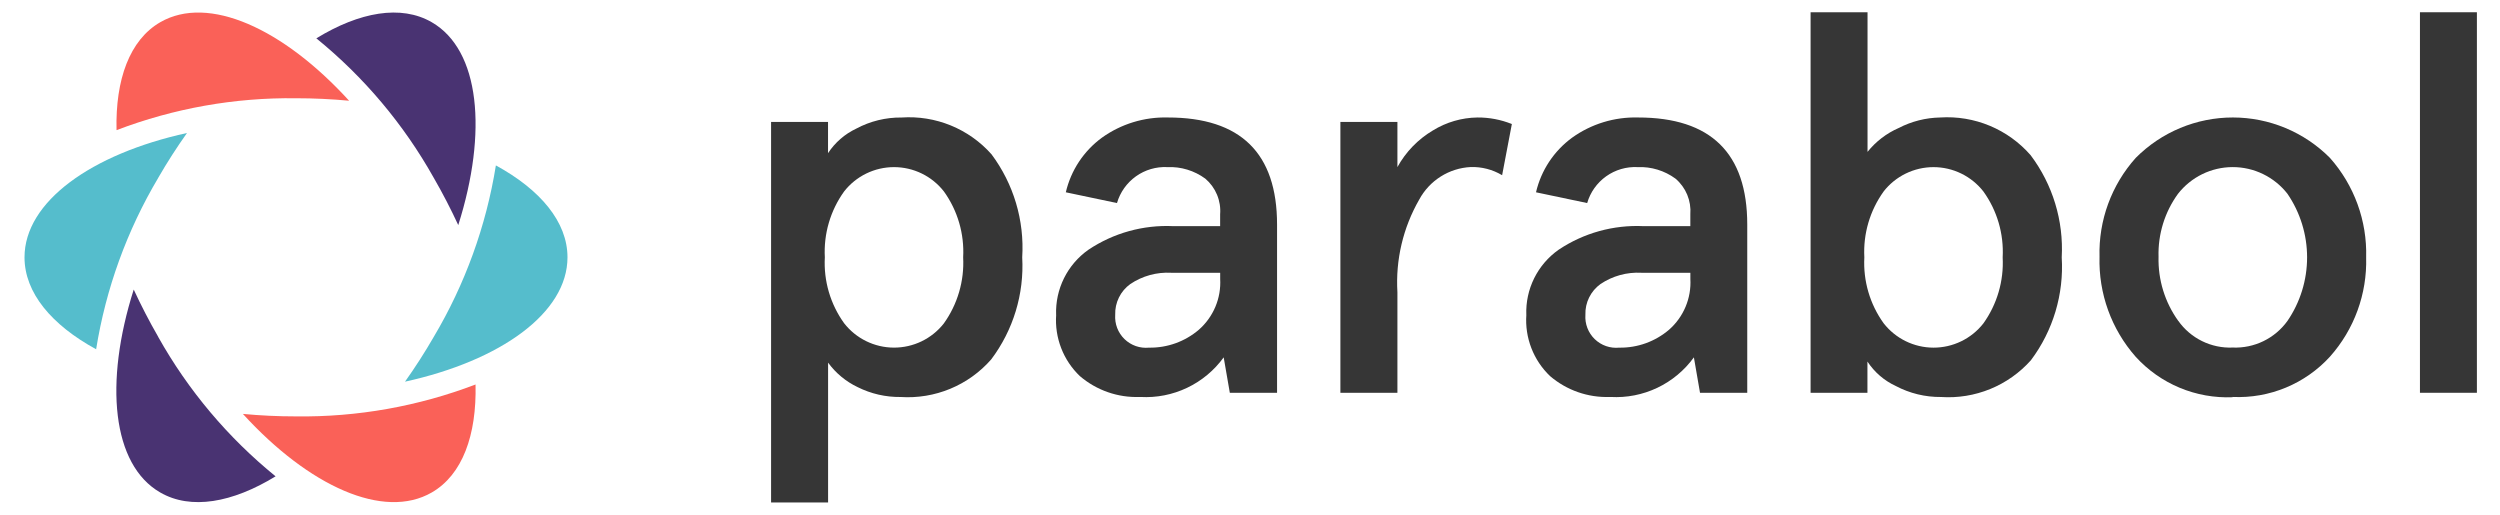
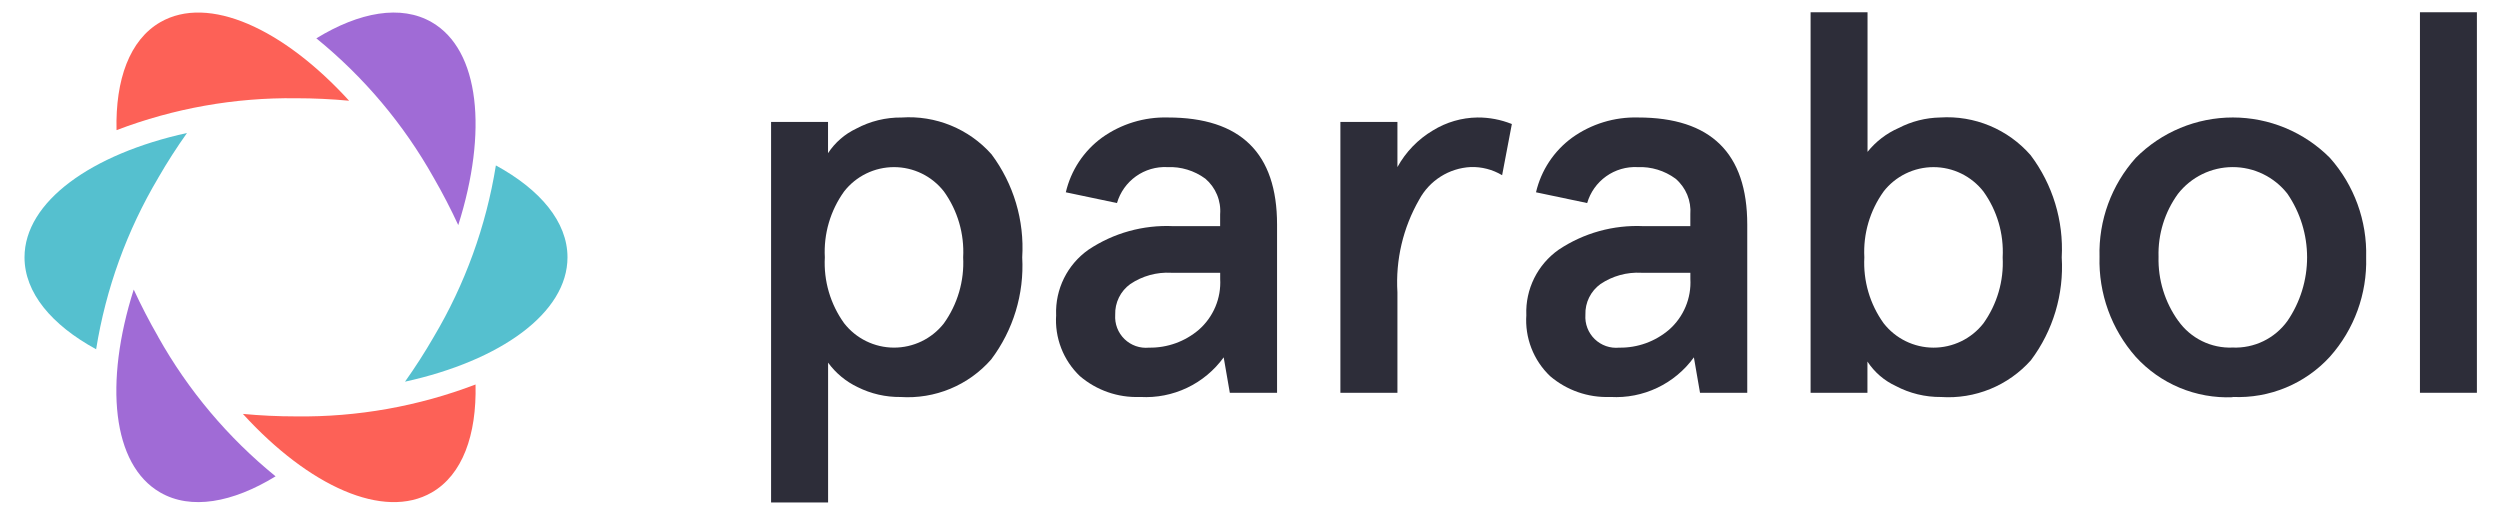
<svg xmlns="http://www.w3.org/2000/svg" width="204" height="42" viewBox="0 0 204 42" fill="none">
-   <path d="M62.92 41V9.95H67.567V12.499C68.134 11.633 68.929 10.941 69.864 10.499C71.003 9.887 72.279 9.574 73.573 9.589C74.943 9.496 76.316 9.718 77.587 10.238C78.859 10.758 79.994 11.562 80.906 12.589C82.712 15.007 83.6 17.987 83.413 20.999C83.58 23.989 82.681 26.942 80.878 29.333C79.963 30.376 78.821 31.194 77.54 31.725C76.258 32.256 74.872 32.485 73.487 32.395C72.273 32.409 71.074 32.134 69.987 31.591C69.028 31.136 68.198 30.449 67.572 29.591V41H62.92ZM68.879 15.624C67.758 17.184 67.203 19.081 67.306 20.999C67.202 22.918 67.757 24.814 68.879 26.374C69.361 26.993 69.977 27.493 70.681 27.838C71.384 28.183 72.158 28.364 72.941 28.366C73.725 28.368 74.499 28.192 75.205 27.851C75.911 27.509 76.529 27.012 77.014 26.396C78.138 24.828 78.695 22.925 78.594 20.999C78.698 19.081 78.144 17.185 77.024 15.624C76.541 15.005 75.923 14.504 75.218 14.16C74.512 13.816 73.737 13.637 72.952 13.637C72.166 13.637 71.392 13.816 70.686 14.16C69.98 14.504 69.362 15.005 68.879 15.624" fill="#363636" />
-   <path d="M86.179 25.691C86.142 24.657 86.363 23.629 86.823 22.702C87.283 21.775 87.967 20.977 88.813 20.381C90.859 19.011 93.292 18.336 95.751 18.454H99.563V17.491C99.607 16.944 99.52 16.395 99.309 15.888C99.099 15.382 98.771 14.932 98.353 14.577C97.458 13.921 96.367 13.589 95.258 13.636C94.343 13.591 93.439 13.856 92.693 14.388C91.947 14.921 91.402 15.689 91.146 16.569L86.971 15.691C87.388 13.901 88.432 12.321 89.915 11.236C91.482 10.113 93.373 9.534 95.3 9.587C101.239 9.587 104.208 12.499 104.208 18.324V32.05H100.353L99.853 29.16C99.082 30.225 98.055 31.08 96.867 31.645C95.679 32.21 94.368 32.468 93.055 32.393H92.991C91.212 32.456 89.473 31.848 88.119 30.691C87.449 30.052 86.927 29.272 86.593 28.407C86.258 27.543 86.118 26.616 86.183 25.691H86.179ZM91.001 25.691C90.976 26.056 91.031 26.423 91.162 26.765C91.293 27.107 91.498 27.416 91.76 27.671C92.023 27.926 92.339 28.12 92.685 28.241C93.031 28.361 93.399 28.404 93.763 28.368C95.253 28.392 96.7 27.87 97.832 26.901C98.416 26.387 98.876 25.747 99.177 25.029C99.478 24.312 99.611 23.535 99.567 22.758V22.258H95.566C94.385 22.194 93.215 22.517 92.233 23.178C91.838 23.461 91.519 23.838 91.305 24.274C91.09 24.71 90.986 25.192 91.001 25.678" fill="#363636" />
-   <path d="M109.376 32.05V9.95H114.029V13.634C114.71 12.398 115.708 11.367 116.921 10.647C118.016 9.97 119.274 9.604 120.561 9.587C121.523 9.58 122.476 9.762 123.367 10.122L122.573 14.297C121.799 13.834 120.907 13.602 120.005 13.631C119.136 13.675 118.293 13.942 117.558 14.408C116.823 14.873 116.22 15.52 115.808 16.286C114.489 18.579 113.871 21.209 114.029 23.849V32.05H109.376Z" fill="#363636" />
-   <path d="M124.547 25.691C124.509 24.657 124.73 23.629 125.19 22.702C125.65 21.775 126.334 20.977 127.18 20.381C129.227 19.011 131.659 18.336 134.119 18.454H137.931V17.491C137.974 16.944 137.887 16.395 137.677 15.888C137.466 15.382 137.139 14.932 136.721 14.577C135.826 13.921 134.734 13.589 133.626 13.636C132.71 13.591 131.806 13.856 131.06 14.388C130.314 14.921 129.769 15.689 129.514 16.569L125.338 15.691C125.755 13.901 126.8 12.321 128.282 11.236C129.849 10.113 131.74 9.534 133.667 9.587C139.606 9.587 142.576 12.499 142.576 18.324V32.05H138.721L138.221 29.16C137.45 30.225 136.423 31.08 135.235 31.645C134.047 32.21 132.736 32.468 131.422 32.393H131.359C129.579 32.455 127.841 31.848 126.487 30.691C125.816 30.052 125.295 29.272 124.96 28.407C124.625 27.543 124.485 26.616 124.55 25.691H124.547ZM129.369 25.691C129.344 26.056 129.398 26.423 129.53 26.765C129.661 27.107 129.865 27.416 130.128 27.671C130.391 27.926 130.706 28.12 131.052 28.241C131.398 28.361 131.766 28.404 132.13 28.368C133.62 28.392 135.067 27.87 136.199 26.901C136.784 26.387 137.244 25.747 137.544 25.029C137.845 24.312 137.978 23.535 137.934 22.758V22.258H133.934C132.752 22.194 131.582 22.517 130.6 23.178C130.206 23.461 129.887 23.838 129.672 24.274C129.457 24.71 129.353 25.192 129.369 25.678" fill="#363636" />
-   <path d="M147.744 32.051V1H152.391V12.392C153.069 11.546 153.942 10.878 154.935 10.444C155.98 9.903 157.136 9.61 158.313 9.587C159.699 9.498 161.086 9.729 162.368 10.264C163.649 10.798 164.79 11.62 165.702 12.667C167.502 15.06 168.4 18.011 168.237 21.001C168.422 24.008 167.531 26.984 165.723 29.395C164.81 30.42 163.675 31.223 162.404 31.743C161.133 32.263 159.76 32.486 158.39 32.395C157.101 32.407 155.83 32.098 154.691 31.495C153.751 31.06 152.951 30.37 152.383 29.503V32.051H147.744ZM153.703 15.627C152.582 17.187 152.027 19.083 152.13 21.001C152.027 22.919 152.582 24.816 153.703 26.376C154.185 26.994 154.801 27.495 155.505 27.84C156.208 28.185 156.982 28.366 157.765 28.368C158.549 28.37 159.323 28.194 160.029 27.852C160.735 27.511 161.353 27.014 161.838 26.398C162.962 24.83 163.519 22.927 163.418 21.001C163.521 19.082 162.967 17.186 161.847 15.626C161.363 15.007 160.745 14.506 160.04 14.162C159.334 13.817 158.559 13.638 157.774 13.638C156.989 13.638 156.214 13.817 155.508 14.162C154.802 14.506 154.185 15.007 153.701 15.626" fill="#363636" />
-   <path d="M171.321 20.958C171.236 17.988 172.294 15.098 174.276 12.884C175.314 11.839 176.548 11.01 177.908 10.444C179.268 9.878 180.726 9.586 182.199 9.586C183.672 9.586 185.131 9.878 186.491 10.444C187.851 11.01 189.085 11.839 190.123 12.884C192.105 15.115 193.162 18.017 193.078 21C193.163 23.98 192.106 26.879 190.123 29.105C189.123 30.199 187.895 31.061 186.526 31.629C185.157 32.197 183.68 32.457 182.199 32.392C182.196 32.391 182.193 32.391 182.19 32.392C182.187 32.393 182.185 32.395 182.183 32.397C182.18 32.399 182.179 32.402 182.178 32.405C182.177 32.407 182.177 32.411 182.178 32.413C180.7 32.474 179.226 32.211 177.861 31.641C176.496 31.072 175.272 30.21 174.276 29.117C172.291 26.867 171.235 23.948 171.321 20.95V20.958ZM177.744 26.175C178.243 26.882 178.911 27.453 179.687 27.834C180.463 28.216 181.323 28.397 182.188 28.36C183.053 28.396 183.914 28.217 184.693 27.839C185.472 27.461 186.146 26.895 186.653 26.193C187.699 24.664 188.259 22.854 188.259 21.001C188.259 19.147 187.699 17.337 186.653 15.808C186.122 15.13 185.444 14.582 184.67 14.206C183.896 13.829 183.046 13.634 182.185 13.635C181.324 13.636 180.475 13.833 179.702 14.211C178.929 14.59 178.252 15.139 177.722 15.818C176.641 17.308 176.083 19.115 176.137 20.956C176.089 22.827 176.653 24.662 177.744 26.182" fill="#363636" />
-   <path d="M202.115 1H197.468V32.051H202.115V1Z" fill="#363636" />
-   <path d="M24.153 33.978C22.683 33.978 21.232 33.908 19.82 33.775C25.207 39.678 31.309 42.452 35.236 40.184C37.736 38.738 38.902 35.503 38.804 31.375C34.13 33.158 29.161 34.042 24.158 33.978" fill="#FA6158" />
-   <path d="M24.153 8.017C25.625 8.017 27.075 8.087 28.487 8.22C23.106 2.318 17.005 -0.455 13.078 1.812C10.578 3.257 9.411 6.492 9.509 10.62C14.183 8.837 19.152 7.953 24.155 8.017" fill="#FA6158" />
-   <path d="M40.463 13.504C39.67 18.443 37.951 23.188 35.395 27.488C34.656 28.768 33.87 29.988 33.048 31.145C40.853 29.431 46.307 25.534 46.307 20.997C46.307 18.107 44.09 15.476 40.463 13.497" fill="#55BDCC" />
-   <path d="M12.912 14.509C13.65 13.229 14.437 12.009 15.259 10.852C7.452 12.566 2 16.464 2 20.999C2 23.89 4.215 26.521 7.844 28.5C8.636 23.56 10.356 18.815 12.912 14.514" fill="#55BDCC" />
-   <path d="M35.393 14.507C36.128 15.78 36.794 17.072 37.394 18.367C39.807 10.747 39.157 4.08 35.23 1.813C32.73 0.366 29.337 0.971 25.813 3.128C29.696 6.283 32.947 10.144 35.393 14.508" fill="#493372" />
-   <path d="M12.912 27.488C12.177 26.215 11.512 24.923 10.912 23.628C8.492 31.245 9.142 37.916 13.071 40.184C15.571 41.631 18.964 41.026 22.488 38.869C18.604 35.714 15.354 31.853 12.907 27.488" fill="#493372" />
+   <path d="M62.92 41V9.95H67.567V12.499C68.134 11.633 68.929 10.941 69.864 10.499C71.003 9.887 72.279 9.574 73.573 9.589C74.943 9.496 76.316 9.718 77.587 10.238C78.859 10.758 79.994 11.562 80.906 12.589C82.712 15.007 83.6 17.987 83.413 20.999C83.58 23.989 82.681 26.942 80.878 29.333C79.963 30.376 78.821 31.194 77.54 31.725C76.258 32.256 74.872 32.485 73.487 32.395C72.273 32.409 71.074 32.134 69.987 31.591C69.028 31.136 68.198 30.449 67.572 29.591V41H62.92ZM68.879 15.624C67.758 17.184 67.203 19.081 67.306 20.999C67.202 22.918 67.757 24.814 68.879 26.374C69.361 26.993 69.977 27.493 70.681 27.838C71.384 28.183 72.158 28.364 72.941 28.366C73.725 28.368 74.499 28.192 75.205 27.851C75.911 27.509 76.529 27.012 77.014 26.396C78.138 24.828 78.695 22.925 78.594 20.999C78.698 19.081 78.144 17.185 77.024 15.624C76.541 15.005 75.923 14.504 75.218 14.16C74.512 13.816 73.737 13.637 72.952 13.637C72.166 13.637 71.392 13.816 70.686 14.16C69.98 14.504 69.362 15.005 68.879 15.624Z" fill="#2D2D39" />
+   <path d="M86.179 25.691C86.142 24.657 86.363 23.629 86.823 22.702C87.283 21.775 87.967 20.977 88.813 20.381C90.859 19.011 93.292 18.336 95.751 18.454H99.563V17.491C99.607 16.944 99.52 16.395 99.309 15.888C99.099 15.382 98.771 14.932 98.353 14.577C97.458 13.921 96.367 13.589 95.258 13.636C94.343 13.591 93.439 13.856 92.693 14.388C91.947 14.921 91.402 15.689 91.146 16.569L86.971 15.691C87.388 13.901 88.432 12.321 89.915 11.236C91.482 10.113 93.373 9.534 95.3 9.587C101.239 9.587 104.208 12.499 104.208 18.324V32.05H100.353L99.853 29.16C99.082 30.225 98.055 31.08 96.867 31.645C95.679 32.21 94.368 32.468 93.055 32.393H92.991C91.212 32.456 89.473 31.848 88.119 30.691C87.449 30.052 86.927 29.272 86.593 28.407C86.258 27.543 86.118 26.616 86.183 25.691H86.179ZM91.001 25.691C90.976 26.056 91.031 26.423 91.162 26.765C91.293 27.107 91.498 27.416 91.76 27.671C92.023 27.926 92.339 28.12 92.685 28.241C93.031 28.361 93.399 28.404 93.763 28.368C95.253 28.392 96.7 27.87 97.832 26.901C98.416 26.387 98.876 25.747 99.177 25.029C99.478 24.312 99.611 23.535 99.567 22.758V22.258H95.566C94.385 22.194 93.215 22.517 92.233 23.178C91.838 23.461 91.519 23.838 91.305 24.274C91.09 24.71 90.986 25.192 91.001 25.678" fill="#2D2D39" />
+   <path d="M109.376 32.05V9.95H114.03V13.634C114.71 12.398 115.708 11.367 116.921 10.647C118.016 9.97 119.274 9.604 120.561 9.587C121.523 9.58 122.476 9.762 123.367 10.122L122.573 14.297C121.799 13.834 120.907 13.602 120.005 13.631C119.136 13.675 118.293 13.942 117.558 14.408C116.823 14.873 116.22 15.52 115.808 16.286C114.489 18.579 113.871 21.209 114.03 23.849V32.05H109.376Z" fill="#2D2D39" />
+   <path d="M124.547 25.691C124.509 24.657 124.73 23.629 125.19 22.702C125.65 21.775 126.334 20.977 127.18 20.381C129.227 19.011 131.659 18.336 134.119 18.454H137.931V17.491C137.974 16.944 137.887 16.395 137.677 15.888C137.466 15.382 137.139 14.932 136.721 14.577C135.826 13.921 134.734 13.589 133.626 13.636C132.71 13.591 131.806 13.856 131.06 14.388C130.314 14.921 129.769 15.689 129.514 16.569L125.338 15.691C125.755 13.901 126.8 12.321 128.282 11.236C129.849 10.113 131.74 9.534 133.667 9.587C139.606 9.587 142.576 12.499 142.576 18.324V32.05H138.721L138.221 29.16C137.45 30.225 136.423 31.08 135.235 31.645C134.047 32.21 132.736 32.468 131.422 32.393H131.359C129.579 32.455 127.841 31.848 126.487 30.691C125.816 30.052 125.295 29.272 124.96 28.407C124.625 27.543 124.485 26.616 124.55 25.691H124.547ZM129.369 25.691C129.344 26.056 129.398 26.423 129.53 26.765C129.661 27.107 129.865 27.416 130.128 27.671C130.391 27.926 130.706 28.12 131.052 28.241C131.398 28.361 131.766 28.404 132.13 28.368C133.62 28.392 135.067 27.87 136.199 26.901C136.784 26.387 137.244 25.747 137.544 25.029C137.845 24.312 137.978 23.535 137.934 22.758V22.258H133.934C132.752 22.194 131.582 22.517 130.6 23.178C130.206 23.461 129.887 23.838 129.672 24.274C129.457 24.71 129.353 25.192 129.369 25.678" fill="#2D2D39" />
+   <path d="M147.744 32.051V1H152.391V12.392C153.069 11.546 153.942 10.878 154.935 10.444C155.98 9.903 157.136 9.61 158.313 9.587C159.699 9.498 161.086 9.729 162.368 10.264C163.649 10.798 164.79 11.62 165.702 12.667C167.502 15.06 168.4 18.011 168.237 21.001C168.422 24.008 167.531 26.984 165.723 29.395C164.81 30.42 163.675 31.223 162.404 31.743C161.133 32.263 159.76 32.486 158.39 32.395C157.101 32.407 155.83 32.098 154.691 31.495C153.751 31.06 152.951 30.37 152.383 29.503V32.051H147.744ZM153.703 15.627C152.582 17.187 152.027 19.083 152.13 21.001C152.027 22.919 152.582 24.816 153.703 26.376C154.185 26.994 154.801 27.495 155.505 27.84C156.208 28.185 156.982 28.366 157.765 28.368C158.549 28.37 159.323 28.194 160.029 27.852C160.735 27.511 161.353 27.014 161.838 26.398C162.962 24.83 163.519 22.927 163.418 21.001C163.521 19.082 162.967 17.186 161.847 15.626C161.363 15.007 160.745 14.506 160.04 14.162C159.334 13.817 158.559 13.638 157.774 13.638C156.989 13.638 156.214 13.817 155.508 14.162C154.802 14.506 154.185 15.007 153.701 15.626" fill="#2D2D39" />
+   <path d="M171.321 20.958C171.236 17.988 172.294 15.098 174.276 12.884C175.314 11.839 176.548 11.01 177.908 10.444C179.268 9.878 180.726 9.586 182.199 9.586C183.672 9.586 185.131 9.878 186.491 10.444C187.851 11.01 189.085 11.839 190.123 12.884C192.105 15.115 193.162 18.017 193.078 21C193.163 23.98 192.106 26.879 190.123 29.105C189.123 30.199 187.895 31.061 186.526 31.629C185.157 32.197 183.68 32.457 182.199 32.392C182.196 32.391 182.193 32.391 182.19 32.392C182.187 32.393 182.185 32.395 182.183 32.397C182.18 32.399 182.179 32.402 182.178 32.405C182.177 32.407 182.177 32.411 182.178 32.413C180.7 32.474 179.226 32.211 177.861 31.641C176.496 31.072 175.272 30.21 174.276 29.117C172.291 26.867 171.235 23.948 171.321 20.95V20.958ZM177.744 26.175C178.243 26.882 178.911 27.453 179.687 27.834C180.463 28.216 181.323 28.397 182.188 28.36C183.053 28.396 183.914 28.217 184.693 27.839C185.472 27.461 186.146 26.895 186.653 26.193C187.699 24.664 188.259 22.854 188.259 21.001C188.259 19.147 187.699 17.337 186.653 15.808C186.122 15.13 185.444 14.582 184.67 14.206C183.896 13.829 183.046 13.634 182.185 13.635C181.324 13.636 180.475 13.833 179.702 14.211C178.929 14.59 178.252 15.139 177.722 15.818C176.641 17.308 176.083 19.115 176.137 20.956C176.089 22.827 176.653 24.662 177.744 26.182" fill="#2D2D39" />
+   <path d="M202.115 1H197.468V32.051H202.115V1Z" fill="#2D2D39" />
+   <path d="M24.153 33.978C22.683 33.978 21.232 33.908 19.82 33.775C25.207 39.678 31.309 42.452 35.236 40.184C37.736 38.738 38.902 35.503 38.804 31.375C34.13 33.158 29.161 34.042 24.158 33.978" fill="#FD6157" />
+   <path d="M24.153 8.017C25.625 8.017 27.075 8.087 28.487 8.22C23.106 2.318 17.005 -0.455 13.078 1.812C10.578 3.257 9.411 6.492 9.509 10.62C14.183 8.837 19.152 7.953 24.155 8.017" fill="#FD6157" />
+   <path d="M40.463 13.504C39.67 18.443 37.951 23.188 35.395 27.488C34.656 28.768 33.87 29.988 33.048 31.145C40.853 29.431 46.307 25.534 46.307 20.997C46.307 18.107 44.09 15.476 40.463 13.497" fill="#55C0CF" />
+   <path d="M12.912 14.509C13.65 13.229 14.437 12.009 15.259 10.852C7.452 12.566 2 16.464 2 20.999C2 23.89 4.215 26.521 7.844 28.5C8.636 23.56 10.356 18.815 12.912 14.514" fill="#55C0CF" />
+   <path d="M35.393 14.507C36.128 15.78 36.794 17.072 37.394 18.367C39.807 10.747 39.157 4.08 35.23 1.813C32.73 0.366 29.337 0.971 25.813 3.128C29.696 6.283 32.947 10.144 35.393 14.508" fill="#A06BD6" />
+   <path d="M12.912 27.488C12.177 26.215 11.512 24.923 10.912 23.628C8.492 31.245 9.142 37.916 13.071 40.184C15.571 41.631 18.964 41.026 22.488 38.869C18.604 35.714 15.354 31.853 12.907 27.488" fill="#A06BD6" />
</svg>
